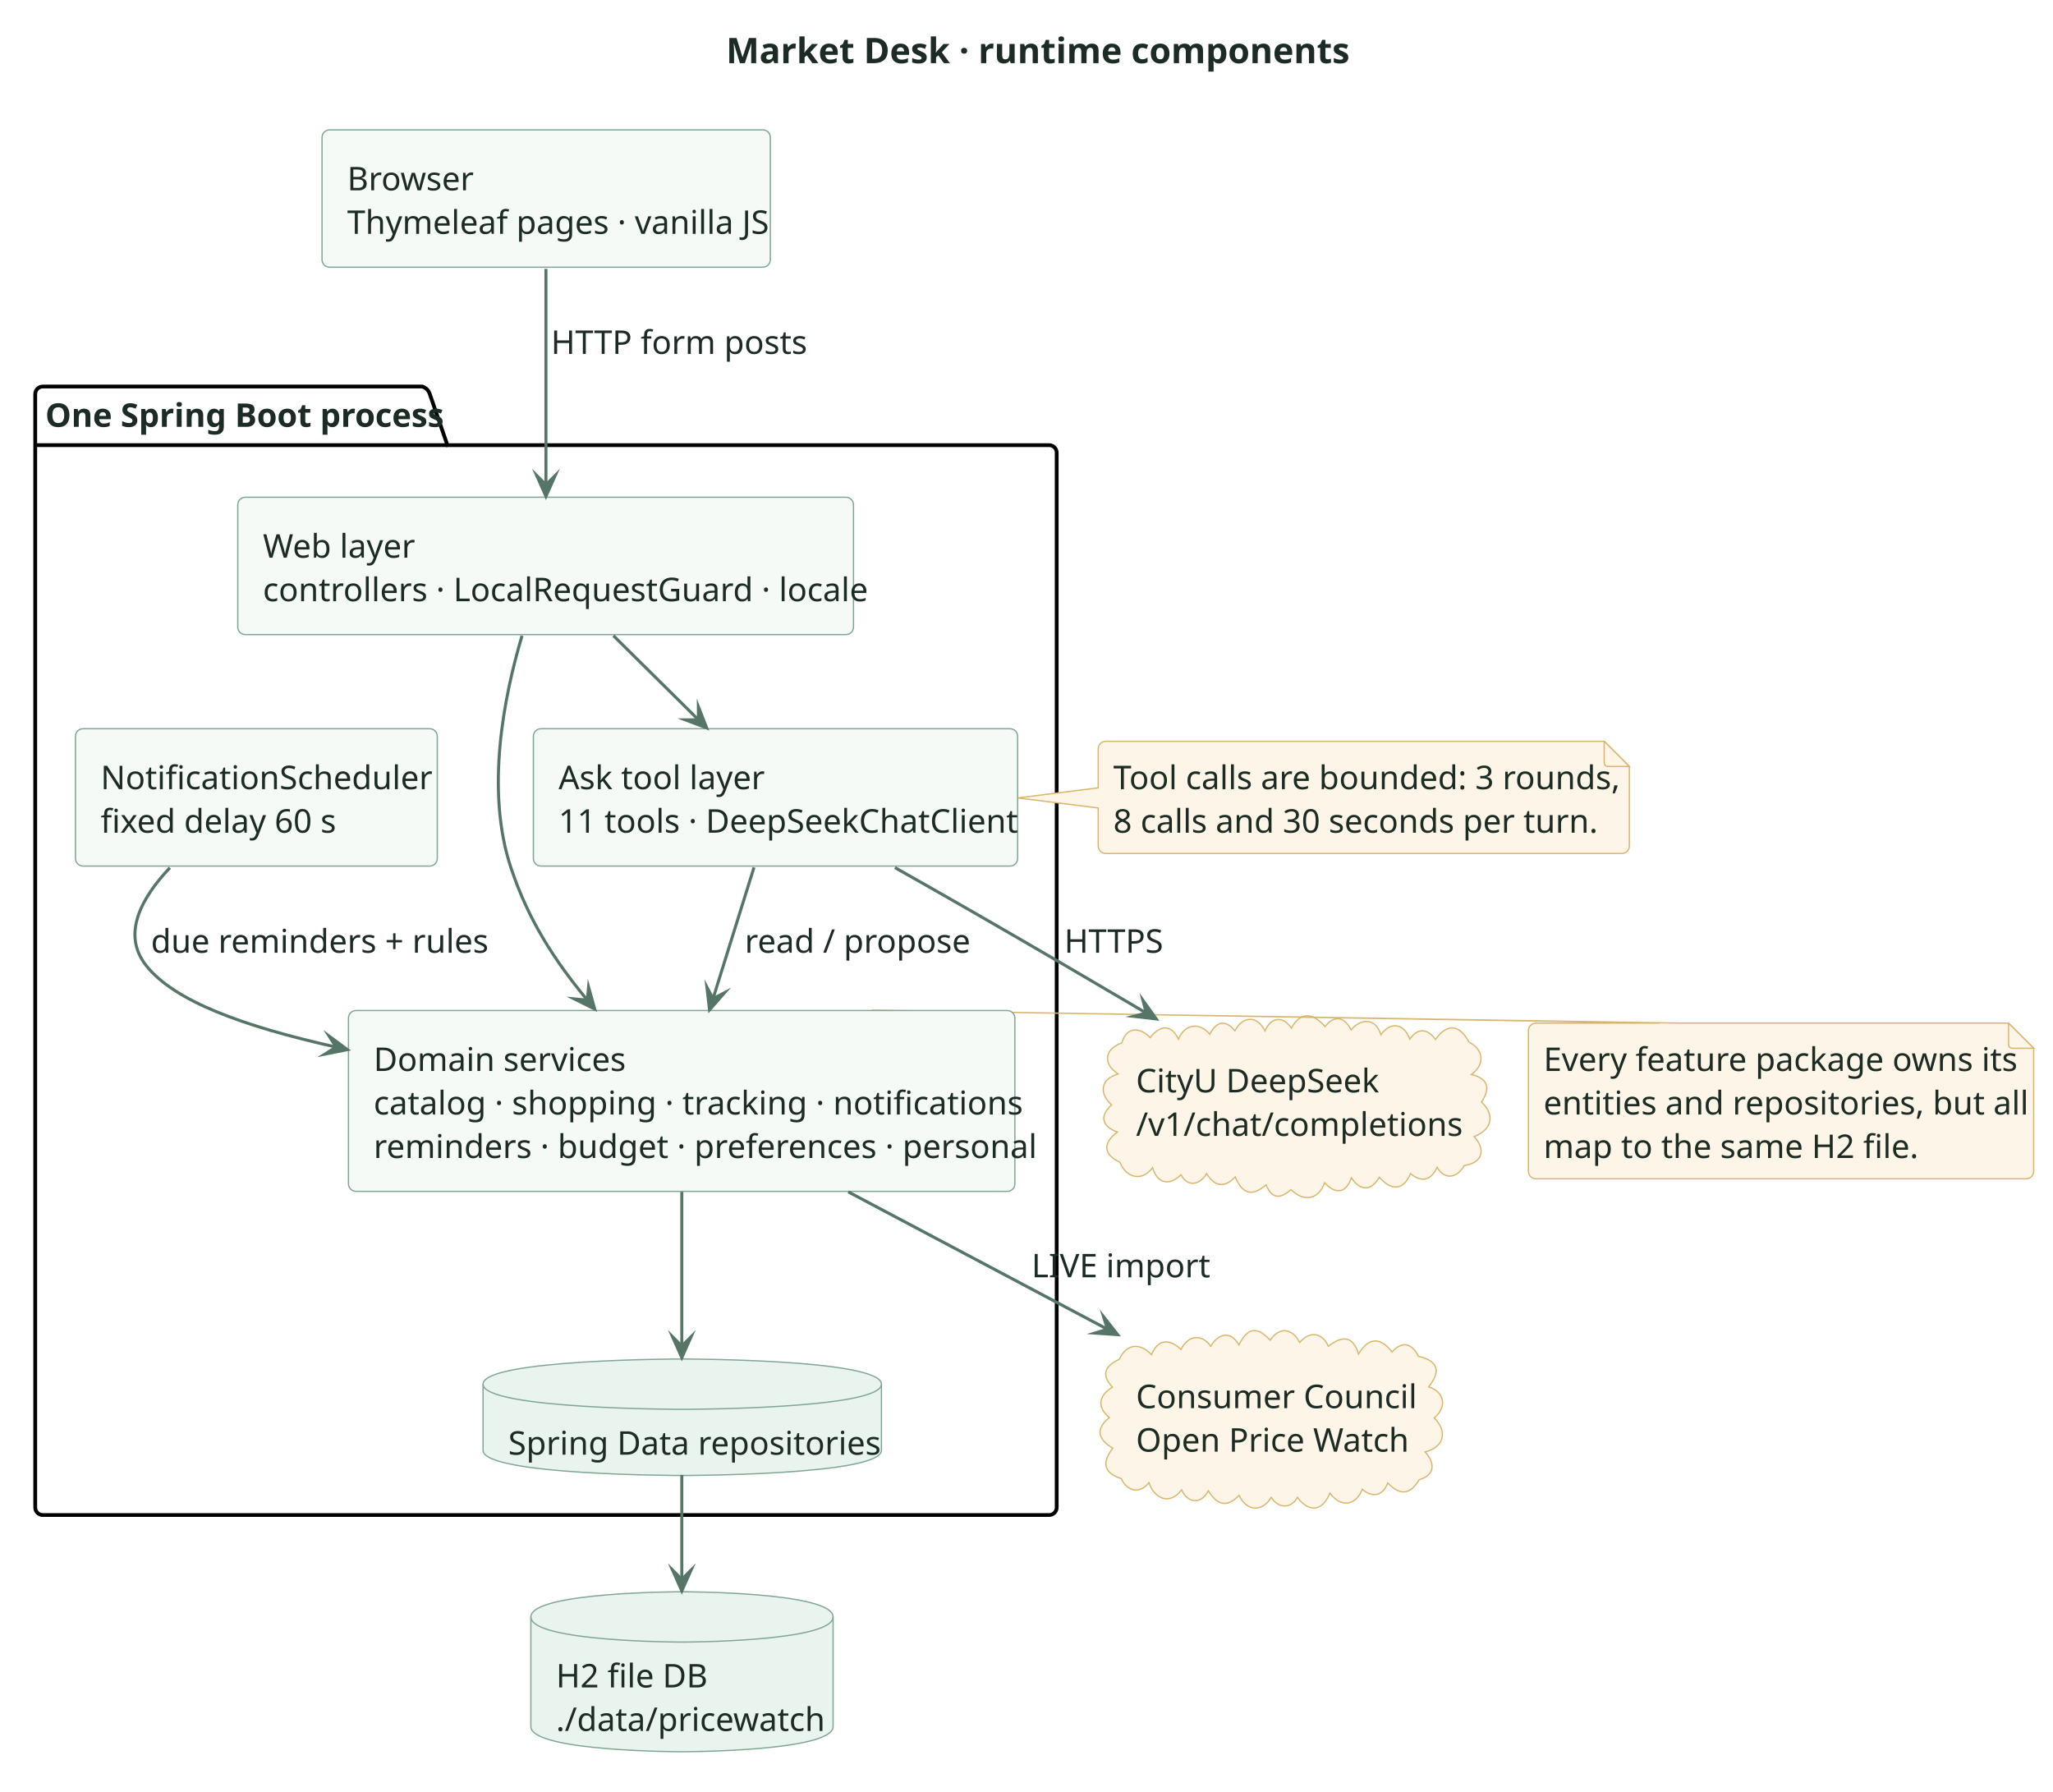
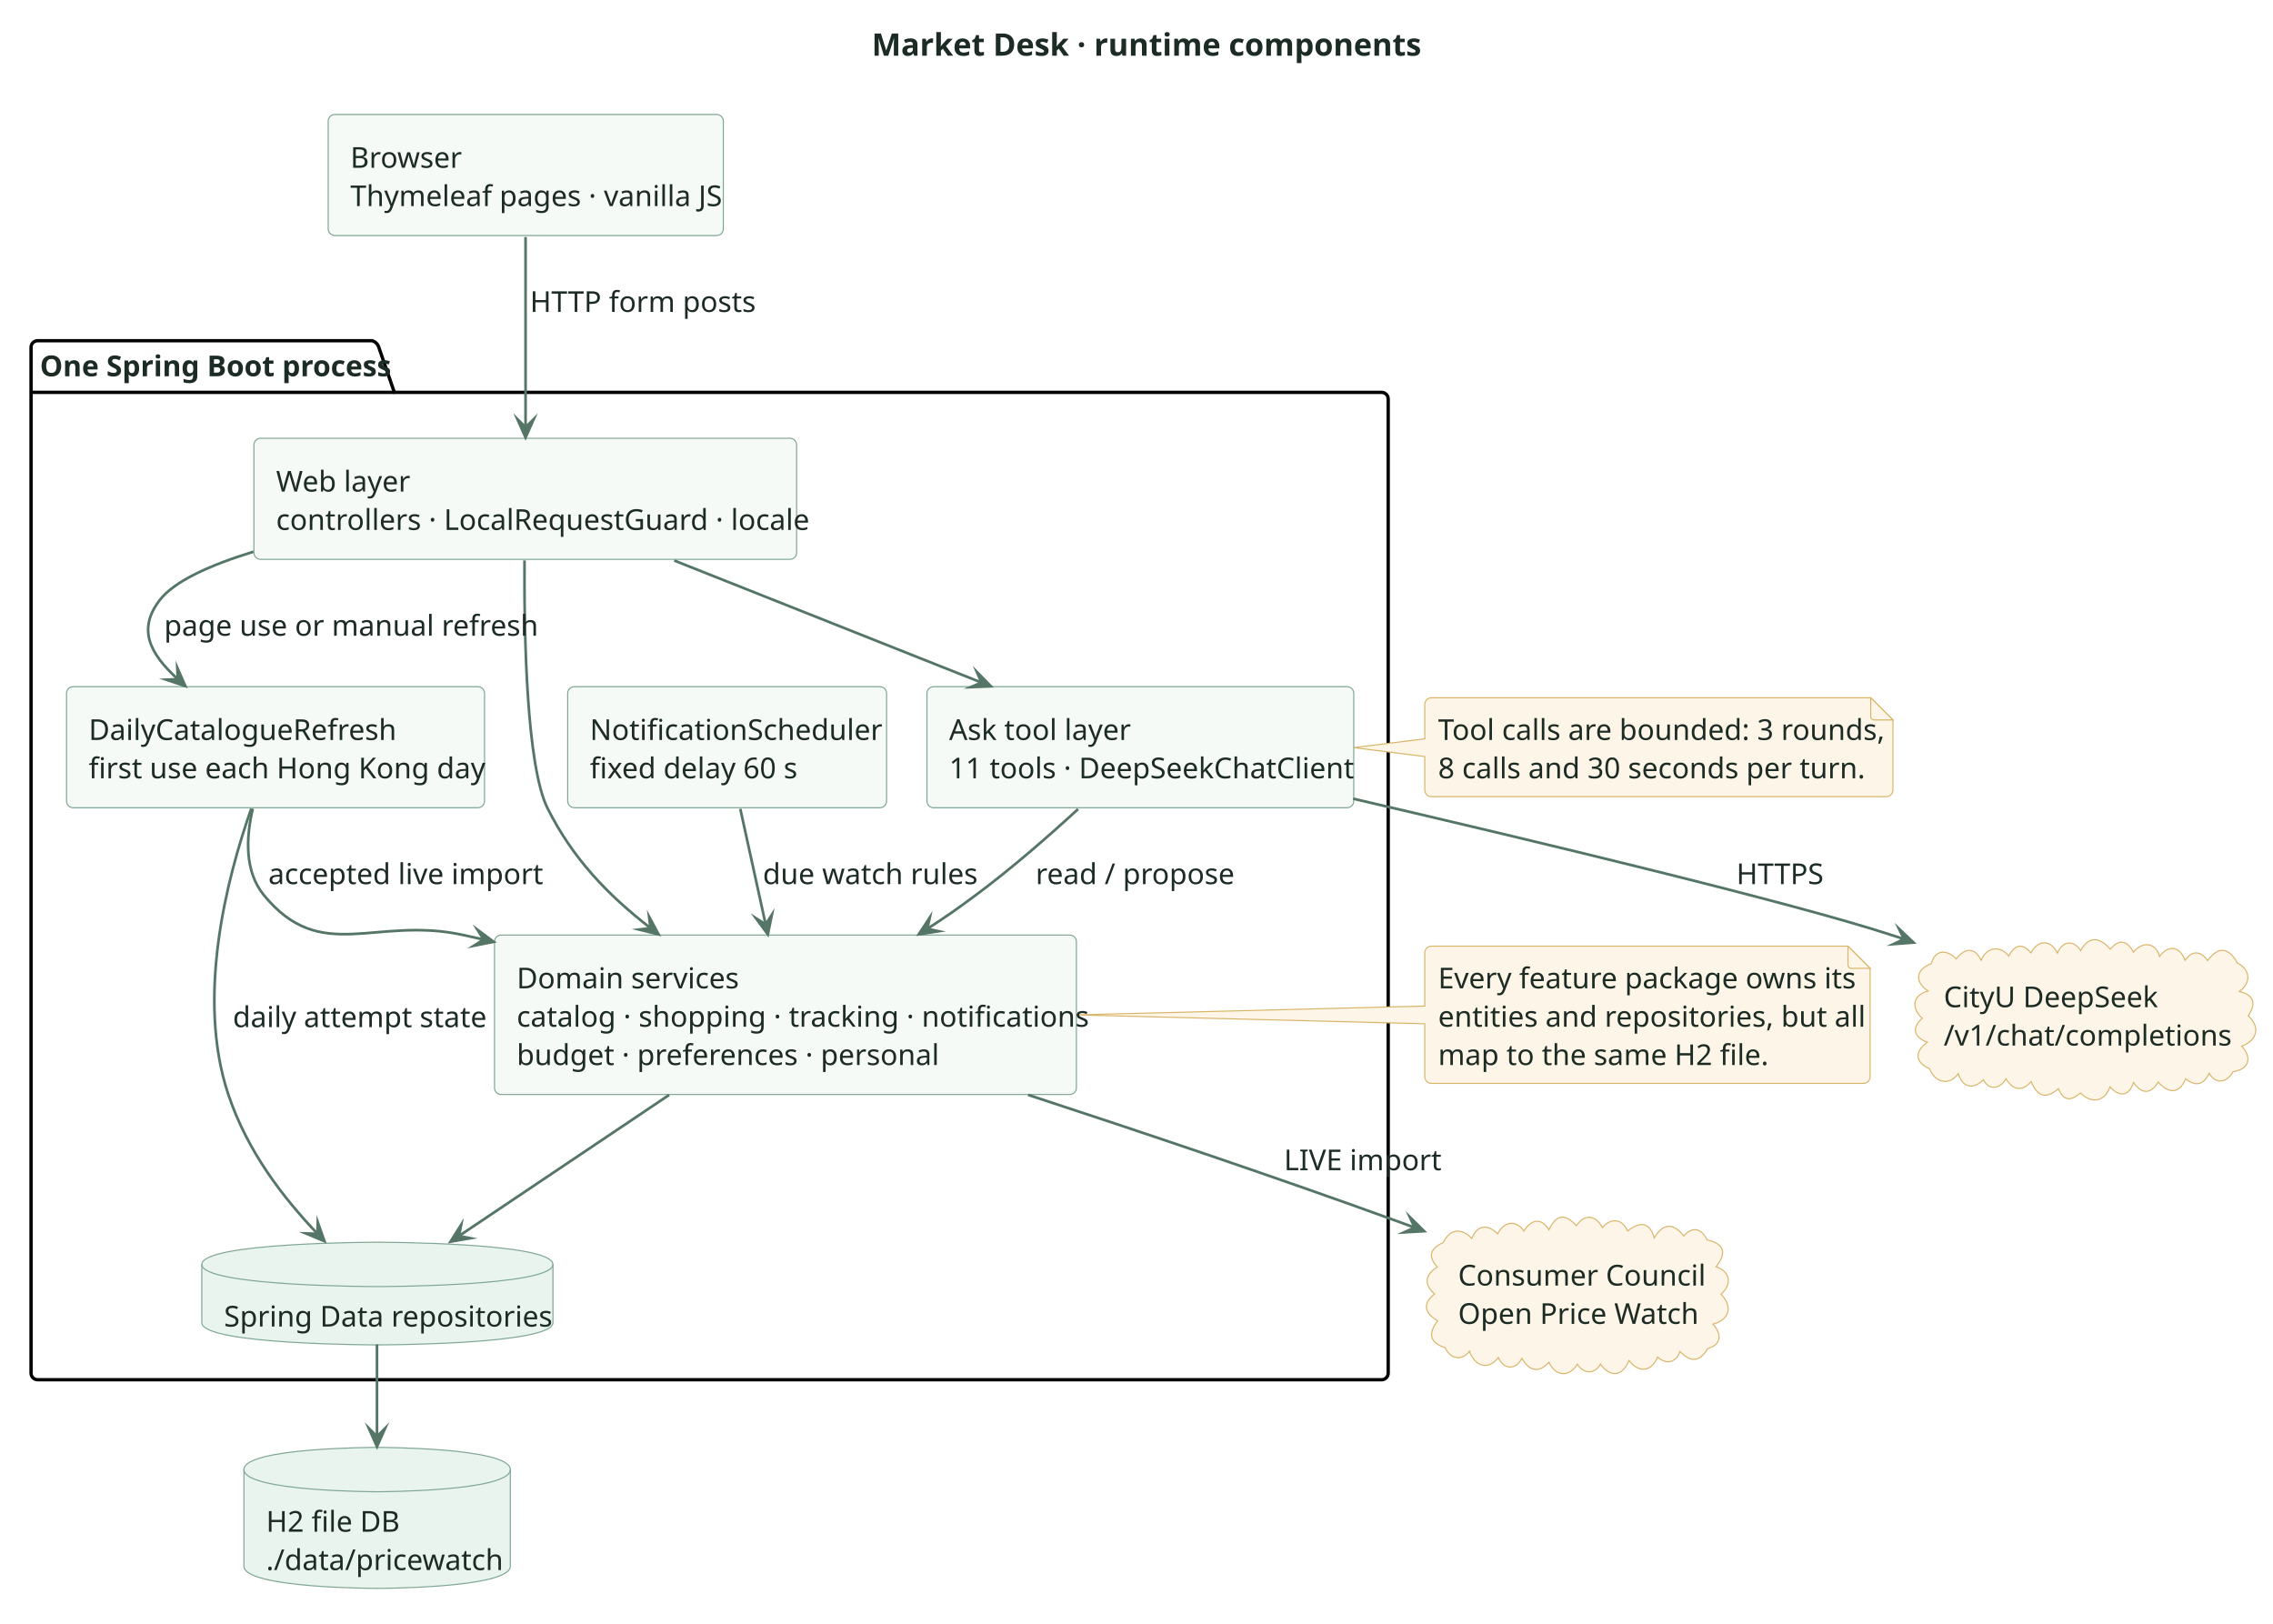
- <svg xmlns="http://www.w3.org/2000/svg" version="1.1" data-diagram-type="DESCRIPTION" style="width:816px;height:712px;" width="816px" height="712px" viewBox="0 0 816 712" zoomAndPan="magnify" preserveAspectRatio="none" contentStyleType="text/css">
+ <svg xmlns="http://www.w3.org/2000/svg" version="1.1" data-diagram-type="DESCRIPTION" style="width:1025px;height:732px;" width="1025px" height="732px" viewBox="0 0 1025 732" zoomAndPan="magnify" preserveAspectRatio="none" contentStyleType="text/css">
  <defs />
  <g font-family="sans-serif" lengthAdjust="spacing">
    <g class="title" data-source-line="22">
-       <text x="288.611" y="25.107" fill="#1C2B24" font-size="14" textLength="232.278" font-weight="700" font-family="'Segoe UI'">Market Desk · runtime components</text>
+       <text x="393.112" y="25.107" fill="#1C2B24" font-size="14" textLength="232.278" font-weight="700" font-family="'Segoe UI'">Market Desk · runtime components</text>
    </g>
    <g class="cluster" data-qualified-name="One Spring Boot process" id="ent0002" data-source-line="26">
-       <path d="M17,153.621 L167.827,153.621 A4.5,4.5 0 0 1 170.827,156.621 L177.827,176.912 L417,176.912 A3,3 0 0 1 420,179.912 L420,599.121 A3,3 0 0 1 417,602.121 L17,602.121 A3,3 0 0 1 14,599.121 L14,156.621 A3,3 0 0 1 17,153.621" style="stroke:#000;stroke-width:1.5;" fill="none" />
+       <path d="M17,153.621 L167.827,153.621 A4.5,4.5 0 0 1 170.827,156.621 L177.827,176.912 L623,176.912 A3,3 0 0 1 626,179.912 L626,619.121 A3,3 0 0 1 623,622.121 L17,622.121 A3,3 0 0 1 14,619.121 L14,156.621 A3,3 0 0 1 17,153.621" style="stroke:#000;stroke-width:1.5;" fill="none" />
      <line x1="14" y1="176.912" x2="177.827" y2="176.912" style="stroke:#000;stroke-width:1.5;" />
      <text x="18" y="169.649" fill="#1C2B24" font-size="13" textLength="150.827" font-weight="700" font-family="'Segoe UI'">One Spring Boot process</text>
    </g>
    <g class="entity" data-qualified-name="UI" id="ent0001" data-source-line="24">
-       <rect x="128" y="51.621" width="178.177" height="54.582" fill="#F5FAF7" style="stroke:#7FA694;stroke-width:0.5;" rx="3" ry="3" />
-       <text x="138" y="75.649" fill="#1C2B24" font-size="13" textLength="45.817" font-family="'Segoe UI'">Browser</text>
-       <text x="138" y="92.94" fill="#1C2B24" font-size="13" textLength="158.177" font-family="'Segoe UI'">Thymeleaf pages · vanilla JS</text>
+       <rect x="148" y="51.621" width="178.177" height="54.582" fill="#F5FAF7" style="stroke:#7FA694;stroke-width:0.5;" rx="3" ry="3" />
+       <text x="158" y="75.649" fill="#1C2B24" font-size="13" textLength="45.817" font-family="'Segoe UI'">Browser</text>
+       <text x="158" y="92.94" fill="#1C2B24" font-size="13" textLength="158.177" font-family="'Segoe UI'">Thymeleaf pages · vanilla JS</text>
    </g>
-     <g class="entity" data-qualified-name="DB" id="ent0008" data-source-line="34">
-       <path d="M211,642.621 C211,632.621 271.064,632.621 271.064,632.621 C271.064,632.621 331.128,632.621 331.128,642.621 L331.128,686.203 C331.128,696.203 271.064,696.203 271.064,696.203 C271.064,696.203 211,696.203 211,686.203 L211,642.621" style="stroke:#7FA694;stroke-width:0.5;" fill="#EAF4EE" />
-       <path d="M211,642.621 C211,652.621 271.064,652.621 271.064,652.621 C271.064,652.621 331.128,652.621 331.128,642.621" style="stroke:#7FA694;stroke-width:0.5;" fill="none" />
-       <text x="221" y="670.649" fill="#1C2B24" font-size="13" textLength="57.091" font-family="'Segoe UI'">H2 file DB</text>
-       <text x="221" y="687.94" fill="#1C2B24" font-size="13" textLength="100.128" font-family="'Segoe UI'">./data/pricewatch</text>
+     <g class="entity" data-qualified-name="DB" id="ent0009" data-source-line="35">
+       <path d="M110,662.621 C110,652.621 170.064,652.621 170.064,652.621 C170.064,652.621 230.128,652.621 230.128,662.621 L230.128,706.203 C230.128,716.203 170.064,716.203 170.064,716.203 C170.064,716.203 110,716.203 110,706.203 L110,662.621" style="stroke:#7FA694;stroke-width:0.5;" fill="#EAF4EE" />
+       <path d="M110,662.621 C110,672.621 170.064,672.621 170.064,672.621 C170.064,672.621 230.128,672.621 230.128,662.621" style="stroke:#7FA694;stroke-width:0.5;" fill="none" />
+       <text x="120" y="690.649" fill="#1C2B24" font-size="13" textLength="57.091" font-family="'Segoe UI'">H2 file DB</text>
+       <text x="120" y="707.94" fill="#1C2B24" font-size="13" textLength="100.128" font-family="'Segoe UI'">./data/pricewatch</text>
    </g>
-     <g class="entity" data-qualified-name="Feed" id="ent0009" data-source-line="35">
-       <path d="M444.859,540.268 C447.851,533.903 453.065,533.564 457.69,538.396 C460.294,532.038 464.902,531.975 469.401,536.323 C472.01,530.904 477.46,529.725 481.229,535.046 C484.22,530.066 488.949,528.577 492.465,534.507 C495.806,527.613 499.636,526.972 504.859,532.651 C508.651,527.067 513.639,527.929 516.6,533.523 C520.459,528.94 525.487,529.465 527.976,535.055 C533.185,530.916 537.771,530.557 539.961,538.141 C543.935,531.545 548.513,531.177 553.294,537.296 C557.444,532.682 561.273,533.96 563.792,539.059 C571.802,540.886 572.7,545.072 567.832,551.188 C574.458,553.297 575.054,559.339 570.059,563.543 C575.469,568.992 574.049,575.078 566.452,577.055 C570.189,581.161 570.754,586.172 564.098,588.055 C560.429,594.219 556.46,594.433 551.59,589.394 C549.747,594.465 545.463,595.47 541.482,591.893 C538.716,598.73 532.856,599.1 528.582,593.452 C525.677,600.639 520.33,601.367 515.708,595.096 C513.057,599.891 507.937,599.47 505.283,595.099 C501.62,601.297 495.354,600.537 492.48,594.289 C487.494,599.483 483.697,598.051 480.291,592.497 C477.398,597.928 472.166,597.619 469.654,592.126 C464.821,598.504 458.698,595.516 456.676,589.242 C453.114,593.992 447.848,592.646 445.686,587.662 C438.402,585.301 438.043,581.128 442.307,575.546 C436.63,572.235 435.105,568.062 440.912,563.429 C435.811,559.084 436.781,554.601 442.141,551.318 C437.563,546.275 439.209,542.795 444.859,540.268" style="stroke:#D9B56A;stroke-width:0.5;" fill="#FDF6E8" />
-       <text x="451.5" y="559.649" fill="#1C2B24" font-size="13" textLength="104.654" font-family="'Segoe UI'">Consumer Council</text>
-       <text x="451.5" y="576.94" fill="#1C2B24" font-size="13" textLength="102.997" font-family="'Segoe UI'">Open Price Watch</text>
+     <g class="entity" data-qualified-name="Feed" id="ent0010" data-source-line="36">
+       <path d="M650.859,560.268 C653.851,553.903 659.065,553.564 663.69,558.396 C666.294,552.038 670.902,551.975 675.401,556.323 C678.01,550.904 683.46,549.725 687.229,555.046 C690.22,550.066 694.949,548.577 698.465,554.507 C701.806,547.613 705.636,546.972 710.859,552.651 C714.651,547.067 719.639,547.929 722.6,553.523 C726.459,548.94 731.487,549.465 733.976,555.055 C739.185,550.916 743.771,550.557 745.961,558.141 C749.935,551.545 754.513,551.177 759.294,557.296 C763.444,552.682 767.273,553.96 769.792,559.059 C777.802,560.886 778.7,565.072 773.832,571.188 C780.458,573.297 781.054,579.339 776.059,583.543 C781.469,588.992 780.049,595.078 772.452,597.055 C776.189,601.161 776.754,606.172 770.098,608.055 C766.429,614.219 762.46,614.433 757.59,609.394 C755.747,614.465 751.463,615.47 747.482,611.893 C744.716,618.73 738.856,619.1 734.582,613.452 C731.677,620.639 726.33,621.367 721.708,615.096 C719.057,619.891 713.937,619.47 711.283,615.099 C707.62,621.297 701.354,620.537 698.48,614.289 C693.494,619.483 689.697,618.051 686.291,612.497 C683.398,617.928 678.166,617.619 675.654,612.126 C670.821,618.504 664.698,615.516 662.676,609.242 C659.114,613.992 653.848,612.646 651.686,607.662 C644.402,605.301 644.043,601.128 648.307,595.546 C642.63,592.235 641.105,588.062 646.912,583.429 C641.811,579.084 642.781,574.601 648.141,571.318 C643.563,566.275 645.209,562.795 650.859,560.268" style="stroke:#D9B56A;stroke-width:0.5;" fill="#FDF6E8" />
+       <text x="657.5" y="579.649" fill="#1C2B24" font-size="13" textLength="104.654" font-family="'Segoe UI'">Consumer Council</text>
+       <text x="657.5" y="596.94" fill="#1C2B24" font-size="13" textLength="102.997" font-family="'Segoe UI'">Open Price Watch</text>
    </g>
-     <g class="entity" data-qualified-name="LLM" id="ent0010" data-source-line="36">
-       <path d="M445.902,414.476 C447.757,407.738 453.312,408.293 457.174,412.387 C460.858,407.567 465.358,406.706 468.424,413.01 C470.748,407.062 476.79,406.008 480.84,411.063 C483.46,406.094 486.861,404.873 490.841,409.67 C493.937,403.657 499.768,403.521 502.797,409.736 C505.037,404.3 509.903,403.523 513.272,408.612 C517.094,401.523 522.244,402.834 526.63,407.997 C530.52,403.172 534.387,404.153 537.022,409.305 C540.907,404.64 546.855,404.459 548.858,411.25 C552.872,405.685 558.142,406.829 560.356,413.012 C563.443,408.373 567.522,408.73 570.523,413.11 C575.41,406.453 580.101,407.21 583.902,414.176 C589.888,417.232 590.25,423.2 584.798,427.051 C591.579,428.586 592.465,432.624 588.843,438.002 C594.502,443.223 592.767,449.175 585.901,451.706 C590.628,456.808 589.334,462.185 582.013,463.218 C579.375,467.938 574.53,469.364 571.19,463.97 C568.733,469.148 565.133,470.136 560.61,466.431 C557.656,473.648 552.63,472.933 548.23,467.891 C544.922,473.573 540.617,473.344 537.114,468.089 C535.042,474.43 530.643,474.717 526.513,470.078 C523.997,476.968 518.071,477.72 513.144,472.81 C508.899,476.474 505.623,476.681 503.223,470.878 C497.505,475.904 493.712,474.321 490.962,467.742 C486.656,472.346 482.774,471.592 479.581,466.442 C477.2,470.68 472.177,472.188 469.391,466.873 C464.834,471.437 460,470.485 458.117,464.116 C453.759,469.919 447.48,467.982 445.14,461.912 C438.271,458.8 438.42,454.102 444.121,449.922 C438.137,447.737 436.83,443.649 441.819,439.124 C436.77,434.564 437.357,428.848 444.405,426.835 C438.165,422.672 438.987,417.045 445.902,414.476" style="stroke:#D9B56A;stroke-width:0.5;" fill="#FDF6E8" />
-       <text x="451.5" y="434.149" fill="#1C2B24" font-size="13" textLength="91.705" font-family="'Segoe UI'">CityU DeepSeek</text>
-       <text x="451.5" y="451.44" fill="#1C2B24" font-size="13" textLength="123.265" font-family="'Segoe UI'">/v1/chat/completions</text>
+     <g class="entity" data-qualified-name="LLM" id="ent0011" data-source-line="37">
+       <path d="M870.902,434.476 C872.757,427.738 878.312,428.293 882.174,432.387 C885.858,427.567 890.358,426.706 893.424,433.01 C895.748,427.062 901.79,426.008 905.84,431.063 C908.46,426.094 911.861,424.873 915.841,429.67 C918.937,423.657 924.768,423.521 927.797,429.736 C930.037,424.3 934.903,423.523 938.272,428.612 C942.094,421.523 947.244,422.834 951.63,427.997 C955.52,423.172 959.387,424.153 962.022,429.305 C965.907,424.64 971.855,424.459 973.858,431.25 C977.872,425.685 983.142,426.829 985.356,433.012 C988.443,428.373 992.522,428.73 995.523,433.11 C1000.41,426.453 1005.101,427.21 1008.902,434.176 C1014.888,437.232 1015.25,443.2 1009.798,447.051 C1016.579,448.586 1017.465,452.624 1013.843,458.002 C1019.502,463.223 1017.767,469.175 1010.901,471.706 C1015.628,476.808 1014.334,482.185 1007.013,483.218 C1004.375,487.938 999.53,489.364 996.19,483.97 C993.733,489.148 990.133,490.136 985.61,486.431 C982.656,493.648 977.63,492.933 973.23,487.891 C969.922,493.573 965.617,493.344 962.114,488.089 C960.042,494.43 955.643,494.717 951.513,490.078 C948.997,496.968 943.071,497.72 938.144,492.81 C933.899,496.474 930.623,496.681 928.223,490.878 C922.505,495.904 918.712,494.321 915.962,487.742 C911.656,492.346 907.774,491.592 904.581,486.442 C902.2,490.68 897.177,492.188 894.391,486.873 C889.834,491.437 885,490.485 883.117,484.116 C878.759,489.919 872.48,487.982 870.14,481.912 C863.271,478.8 863.42,474.102 869.121,469.922 C863.137,467.737 861.83,463.649 866.819,459.124 C861.77,454.564 862.357,448.848 869.405,446.835 C863.165,442.672 863.987,437.045 870.902,434.476" style="stroke:#D9B56A;stroke-width:0.5;" fill="#FDF6E8" />
+       <text x="876.5" y="454.149" fill="#1C2B24" font-size="13" textLength="91.705" font-family="'Segoe UI'">CityU DeepSeek</text>
+       <text x="876.5" y="471.44" fill="#1C2B24" font-size="13" textLength="123.265" font-family="'Segoe UI'">/v1/chat/completions</text>
    </g>
-     <g class="entity" data-qualified-name="GMN20" id="ent0021" data-source-line="49">
-       <path d="M607.5,409.621 L607.5,465.494 A3,3 0 0 0 610.5,468.494 L805.329,468.494 A3,3 0 0 0 808.329,465.494 L808.329,416.621 L798.329,406.621 L667.717,406.621 L346.531,401.475 L659.717,406.621 L610.5,406.621 A3,3 0 0 0 607.5,409.621" style="stroke:#D9B56A;stroke-width:0.5;" fill="#FDF6E8" />
-       <path d="M798.329,406.621 L798.329,415.121 A1.5,1.5 0 0 0 799.829,416.621 L808.329,416.621 L798.329,406.621" style="stroke:#D9B56A;stroke-width:0.5;" fill="#FDF6E8" />
-       <text x="613.5" y="425.649" fill="#1C2B24" font-size="13" textLength="175.963" font-family="'Segoe UI'">Every feature package owns its</text>
-       <text x="613.5" y="442.94" fill="#1C2B24" font-size="13" textLength="179.829" font-family="'Segoe UI'">entities and repositories, but all</text>
-       <text x="613.5" y="460.231" fill="#1C2B24" font-size="13" textLength="140.188" font-family="'Segoe UI'">map to the same H2 file.</text>
+     <g class="entity" data-qualified-name="GMN24" id="ent0025" data-source-line="53">
+       <path d="M642.5,429.621 L642.5,453.621 L485.06,457.621 L642.5,461.621 L642.5,485.494 A3,3 0 0 0 645.5,488.494 L840.329,488.494 A3,3 0 0 0 843.329,485.494 L843.329,436.621 L833.329,426.621 L645.5,426.621 A3,3 0 0 0 642.5,429.621" style="stroke:#D9B56A;stroke-width:0.5;" fill="#FDF6E8" />
+       <path d="M833.329,426.621 L833.329,435.121 A1.5,1.5 0 0 0 834.829,436.621 L843.329,436.621 L833.329,426.621" style="stroke:#D9B56A;stroke-width:0.5;" fill="#FDF6E8" />
+       <text x="648.5" y="445.649" fill="#1C2B24" font-size="13" textLength="175.963" font-family="'Segoe UI'">Every feature package owns its</text>
+       <text x="648.5" y="462.94" fill="#1C2B24" font-size="13" textLength="179.829" font-family="'Segoe UI'">entities and repositories, but all</text>
+       <text x="648.5" y="480.231" fill="#1C2B24" font-size="13" textLength="140.188" font-family="'Segoe UI'">map to the same H2 file.</text>
    </g>
-     <g class="entity" data-qualified-name="GMN23" id="ent0024" data-source-line="55">
-       <path d="M436.5,297.621 L436.5,313.121 L404.434,317.121 L436.5,321.121 L436.5,336.203 A3,3 0 0 0 439.5,339.203 L644.612,339.203 A3,3 0 0 0 647.612,336.203 L647.612,304.621 L637.612,294.621 L439.5,294.621 A3,3 0 0 0 436.5,297.621" style="stroke:#D9B56A;stroke-width:0.5;" fill="#FDF6E8" />
-       <path d="M637.612,294.621 L637.612,303.121 A1.5,1.5 0 0 0 639.112,304.621 L647.612,304.621 L637.612,294.621" style="stroke:#D9B56A;stroke-width:0.5;" fill="#FDF6E8" />
-       <text x="442.5" y="313.649" fill="#1C2B24" font-size="13" textLength="190.112" font-family="'Segoe UI'">Tool calls are bounded: 3 rounds,</text>
-       <text x="442.5" y="330.94" fill="#1C2B24" font-size="13" textLength="180.331" font-family="'Segoe UI'">8 calls and 30 seconds per turn.</text>
+     <g class="entity" data-qualified-name="GMN27" id="ent0028" data-source-line="59">
+       <path d="M642.5,317.621 L642.5,333.121 L610.434,337.121 L642.5,341.121 L642.5,356.203 A3,3 0 0 0 645.5,359.203 L850.612,359.203 A3,3 0 0 0 853.612,356.203 L853.612,324.621 L843.612,314.621 L645.5,314.621 A3,3 0 0 0 642.5,317.621" style="stroke:#D9B56A;stroke-width:0.5;" fill="#FDF6E8" />
+       <path d="M843.612,314.621 L843.612,323.121 A1.5,1.5 0 0 0 845.112,324.621 L853.612,324.621 L843.612,314.621" style="stroke:#D9B56A;stroke-width:0.5;" fill="#FDF6E8" />
+       <text x="648.5" y="333.649" fill="#1C2B24" font-size="13" textLength="190.112" font-family="'Segoe UI'">Tool calls are bounded: 3 rounds,</text>
+       <text x="648.5" y="350.94" fill="#1C2B24" font-size="13" textLength="180.331" font-family="'Segoe UI'">8 calls and 30 seconds per turn.</text>
    </g>
    <g class="entity" data-qualified-name="One Spring Boot process.Web" id="ent0003" data-source-line="27">
-       <rect x="94.5" y="197.621" width="244.739" height="54.582" fill="#F5FAF7" style="stroke:#7FA694;stroke-width:0.5;" rx="3" ry="3" />
-       <text x="104.5" y="221.649" fill="#1C2B24" font-size="13" textLength="57.516" font-family="'Segoe UI'">Web layer</text>
-       <text x="104.5" y="238.94" fill="#1C2B24" font-size="13" textLength="224.739" font-family="'Segoe UI'">controllers · LocalRequestGuard · locale</text>
+       <rect x="114.5" y="197.621" width="244.739" height="54.582" fill="#F5FAF7" style="stroke:#7FA694;stroke-width:0.5;" rx="3" ry="3" />
+       <text x="124.5" y="221.649" fill="#1C2B24" font-size="13" textLength="57.516" font-family="'Segoe UI'">Web layer</text>
+       <text x="124.5" y="238.94" fill="#1C2B24" font-size="13" textLength="224.739" font-family="'Segoe UI'">controllers · LocalRequestGuard · locale</text>
    </g>
    <g class="entity" data-qualified-name="One Spring Boot process.Services" id="ent0004" data-source-line="28">
-       <rect x="138.5" y="401.621" width="264.88" height="71.873" fill="#F5FAF7" style="stroke:#7FA694;stroke-width:0.5;" rx="3" ry="3" />
-       <text x="148.5" y="425.649" fill="#1C2B24" font-size="13" textLength="93.139" font-family="'Segoe UI'">Domain services</text>
-       <text x="148.5" y="442.94" fill="#1C2B24" font-size="13" textLength="242.392" font-family="'Segoe UI'">catalog · shopping · tracking · notifications</text>
-       <text x="148.5" y="460.231" fill="#1C2B24" font-size="13" textLength="244.88" font-family="'Segoe UI'">reminders · budget · preferences · personal</text>
+       <rect x="223" y="421.621" width="262.392" height="71.873" fill="#F5FAF7" style="stroke:#7FA694;stroke-width:0.5;" rx="3" ry="3" />
+       <text x="233" y="445.649" fill="#1C2B24" font-size="13" textLength="93.139" font-family="'Segoe UI'">Domain services</text>
+       <text x="233" y="462.94" fill="#1C2B24" font-size="13" textLength="242.392" font-family="'Segoe UI'">catalog · shopping · tracking · notifications</text>
+       <text x="233" y="480.231" fill="#1C2B24" font-size="13" textLength="177.43" font-family="'Segoe UI'">budget · preferences · personal</text>
    </g>
-     <g class="entity" data-qualified-name="One Spring Boot process.Ask" id="ent0005" data-source-line="29">
-       <rect x="212" y="289.621" width="192.472" height="54.582" fill="#F5FAF7" style="stroke:#7FA694;stroke-width:0.5;" rx="3" ry="3" />
-       <text x="222" y="313.649" fill="#1C2B24" font-size="13" textLength="77.645" font-family="'Segoe UI'">Ask tool layer</text>
-       <text x="222" y="330.94" fill="#1C2B24" font-size="13" textLength="172.472" font-family="'Segoe UI'">11 tools · DeepSeekChatClient</text>
+     <g class="entity" data-qualified-name="One Spring Boot process.Refresh" id="ent0005" data-source-line="29">
+       <rect x="30" y="309.621" width="188.499" height="54.582" fill="#F5FAF7" style="stroke:#7FA694;stroke-width:0.5;" rx="3" ry="3" />
+       <text x="40" y="333.649" fill="#1C2B24" font-size="13" textLength="129.41" font-family="'Segoe UI'">DailyCatalogueRefresh</text>
+       <text x="40" y="350.94" fill="#1C2B24" font-size="13" textLength="168.499" font-family="'Segoe UI'">first use each Hong Kong day</text>
    </g>
-     <g class="entity" data-qualified-name="One Spring Boot process.Scheduler" id="ent0006" data-source-line="30">
-       <rect x="30" y="289.621" width="143.805" height="54.582" fill="#F5FAF7" style="stroke:#7FA694;stroke-width:0.5;" rx="3" ry="3" />
-       <text x="40" y="313.649" fill="#1C2B24" font-size="13" textLength="123.805" font-family="'Segoe UI'">NotificationScheduler</text>
-       <text x="40" y="330.94" fill="#1C2B24" font-size="13" textLength="88.359" font-family="'Segoe UI'">fixed delay 60 s</text>
+     <g class="entity" data-qualified-name="One Spring Boot process.Ask" id="ent0006" data-source-line="30">
+       <rect x="418" y="309.621" width="192.472" height="54.582" fill="#F5FAF7" style="stroke:#7FA694;stroke-width:0.5;" rx="3" ry="3" />
+       <text x="428" y="333.649" fill="#1C2B24" font-size="13" textLength="77.645" font-family="'Segoe UI'">Ask tool layer</text>
+       <text x="428" y="350.94" fill="#1C2B24" font-size="13" textLength="172.472" font-family="'Segoe UI'">11 tools · DeepSeekChatClient</text>
    </g>
-     <g class="entity" data-qualified-name="One Spring Boot process.Repos" id="ent0007" data-source-line="31">
-       <path d="M192,550.121 C192,540.121 271.174,540.121 271.174,540.121 C271.174,540.121 350.347,540.121 350.347,550.121 L350.347,576.412 C350.347,586.412 271.174,586.412 271.174,586.412 C271.174,586.412 192,586.412 192,576.412 L192,550.121" style="stroke:#7FA694;stroke-width:0.5;" fill="#EAF4EE" />
-       <path d="M192,550.121 C192,560.121 271.174,560.121 271.174,560.121 C271.174,560.121 350.347,560.121 350.347,550.121" style="stroke:#7FA694;stroke-width:0.5;" fill="none" />
-       <text x="202" y="578.149" fill="#1C2B24" font-size="13" textLength="138.347" font-family="'Segoe UI'">Spring Data repositories</text>
+     <g class="entity" data-qualified-name="One Spring Boot process.Scheduler" id="ent0007" data-source-line="31">
+       <rect x="256" y="309.621" width="143.805" height="54.582" fill="#F5FAF7" style="stroke:#7FA694;stroke-width:0.5;" rx="3" ry="3" />
+       <text x="266" y="333.649" fill="#1C2B24" font-size="13" textLength="123.805" font-family="'Segoe UI'">NotificationScheduler</text>
+       <text x="266" y="350.94" fill="#1C2B24" font-size="13" textLength="88.359" font-family="'Segoe UI'">fixed delay 60 s</text>
    </g>
-     <g class="link" data-entity-1="ent0001" data-entity-2="ent0003" id="lnk11" data-link-type="dependency">
-       <polygon points="217,197.517,221,188.517,217,192.517,213,188.517,217,197.517" fill="#557567" style="stroke:#557567;stroke-width:1;stroke-linejoin:miter;stroke-miterlimit:10;" />
-       <path d="M217,106.869 C217,132.734 217,166.7 217,192.517" style="stroke:#557567;stroke-width:1.2;" fill="none" />
-       <text x="219" y="140.649" fill="#1C2B24" font-size="13" textLength="95.354" font-family="'Segoe UI'">HTTP form posts</text>
+     <g class="entity" data-qualified-name="One Spring Boot process.Repos" id="ent0008" data-source-line="32">
+       <path d="M91,570.121 C91,560.121 170.174,560.121 170.174,560.121 C170.174,560.121 249.347,560.121 249.347,570.121 L249.347,596.412 C249.347,606.412 170.174,606.412 170.174,606.412 C170.174,606.412 91,606.412 91,596.412 L91,570.121" style="stroke:#7FA694;stroke-width:0.5;" fill="#EAF4EE" />
+       <path d="M91,570.121 C91,580.121 170.174,580.121 170.174,580.121 C170.174,580.121 249.347,580.121 249.347,570.121" style="stroke:#7FA694;stroke-width:0.5;" fill="none" />
+       <text x="101" y="598.149" fill="#1C2B24" font-size="13" textLength="138.347" font-family="'Segoe UI'">Spring Data repositories</text>
    </g>
-     <g class="link" data-entity-1="ent0003" data-entity-2="ent0004" id="lnk12" data-link-type="dependency">
-       <polygon points="236.546,401.23,233.893,391.745,233.36,397.377,227.728,396.843,236.546,401.23" fill="#557567" style="stroke:#557567;stroke-width:1;stroke-linejoin:miter;stroke-miterlimit:10;" />
-       <path d="M207.49,252.661 C200.204,277.116 192.953,314.124 203,344.621 C209.836,365.372 220.166,381.423 233.36,397.377" style="stroke:#557567;stroke-width:1.2;" fill="none" />
+     <g class="link" data-entity-1="ent0001" data-entity-2="ent0003" id="lnk12" data-link-type="dependency">
+       <polygon points="237,197.517,241,188.517,237,192.517,233,188.517,237,197.517" fill="#557567" style="stroke:#557567;stroke-width:1;stroke-linejoin:miter;stroke-miterlimit:10;" />
+       <path d="M237,106.869 C237,132.734 237,166.7 237,192.517" style="stroke:#557567;stroke-width:1.2;" fill="none" />
+       <text x="239" y="140.649" fill="#1C2B24" font-size="13" textLength="95.354" font-family="'Segoe UI'">HTTP form posts</text>
    </g>
-     <g class="link" data-entity-1="ent0003" data-entity-2="ent0005" id="lnk13" data-link-type="dependency">
-       <polygon points="281.066,289.483,277.48,280.311,277.511,285.967,271.855,285.999,281.066,289.483" fill="#557567" style="stroke:#557567;stroke-width:1;stroke-linejoin:miter;stroke-miterlimit:10;" />
-       <path d="M243.811,252.637 C255.555,264.252 265.754,274.339 277.511,285.967" style="stroke:#557567;stroke-width:1.2;" fill="none" />
+     <g class="link" data-entity-1="ent0003" data-entity-2="ent0004" id="lnk13" data-link-type="dependency">
+       <polygon points="297.184,421.468,292.536,412.785,293.237,418.399,287.624,419.1,297.184,421.468" fill="#557567" style="stroke:#557567;stroke-width:1;stroke-linejoin:miter;stroke-miterlimit:10;" />
+       <path d="M236.525,252.692 C236.312,287.315 237.461,345.672 247,364.621 C258.346,387.16 273.937,403.386 293.237,418.399" style="stroke:#557567;stroke-width:1.2;" fill="none" />
    </g>
-     <g class="link" data-entity-1="ent0005" data-entity-2="ent0004" id="lnk14" data-link-type="dependency">
-       <polygon points="281.944,401.569,288.445,394.171,283.435,396.797,280.809,391.786,281.944,401.569" fill="#557567" style="stroke:#557567;stroke-width:1;stroke-linejoin:miter;stroke-miterlimit:10;" />
-       <path d="M299.696,344.715 C294.455,361.501 289.116,378.601 283.435,396.797" style="stroke:#557567;stroke-width:1.2;" fill="none" />
-       <text x="296" y="378.649" fill="#1C2B24" font-size="13" textLength="85.128" font-family="'Segoe UI'">read / propose</text>
+     <g class="link" data-entity-1="ent0003" data-entity-2="ent0006" id="lnk14" data-link-type="dependency">
+       <polygon points="447.084,309.548,440.196,302.509,442.437,307.703,437.243,309.944,447.084,309.548" fill="#557567" style="stroke:#557567;stroke-width:1;stroke-linejoin:miter;stroke-miterlimit:10;" />
+       <path d="M304.054,252.749 C347.445,269.98 399.073,290.482 442.437,307.703" style="stroke:#557567;stroke-width:1.2;" fill="none" />
    </g>
-     <g class="link" data-entity-1="ent0005" data-entity-2="ent0010" id="lnk15" data-link-type="dependency">
-       <polygon points="459.785,405.082,454.063,397.066,455.478,402.543,450.001,403.958,459.785,405.082" fill="#557567" style="stroke:#557567;stroke-width:1;stroke-linejoin:miter;stroke-miterlimit:10;" />
-       <path d="M355.703,344.809 C366.042,350.644 376.903,356.813 387,362.621 C410.969,376.409 433.062,389.332 455.478,402.543" style="stroke:#557567;stroke-width:1.2;" fill="none" />
-       <text x="423" y="378.649" fill="#1C2B24" font-size="13" textLength="37.039" font-family="'Segoe UI'">HTTPS</text>
+     <g class="link" data-entity-1="ent0006" data-entity-2="ent0004" id="lnk15" data-link-type="dependency">
+       <polygon points="414.098,421.429,423.829,419.912,418.299,418.718,419.492,413.189,414.098,421.429" fill="#557567" style="stroke:#557567;stroke-width:1;stroke-linejoin:miter;stroke-miterlimit:10;" />
+       <path d="M486.152,364.822 C472.674,377.2 455.982,391.761 440,403.621 C431.831,409.683 427.151,413.008 418.299,418.718" style="stroke:#557567;stroke-width:1.2;" fill="none" />
+       <text x="467" y="398.649" fill="#1C2B24" font-size="13" textLength="85.128" font-family="'Segoe UI'">read / propose</text>
    </g>
-     <g class="link" data-entity-1="ent0006" data-entity-2="ent0004" id="lnk16" data-link-type="dependency">
-       <polygon points="138.31,417.215,130.405,411.34,133.431,416.119,128.652,419.145,138.31,417.215" fill="#557567" style="stroke:#557567;stroke-width:1;stroke-linejoin:miter;stroke-miterlimit:10;" />
-       <path d="M67.528,344.866 C56.056,356.982 48.382,371.317 58,383.621 C69.235,397.995 96.985,407.935 133.431,416.119" style="stroke:#557567;stroke-width:1.2;" fill="none" />
-       <text x="60" y="378.649" fill="#1C2B24" font-size="13" textLength="126.236" font-family="'Segoe UI'">due reminders + rules</text>
+     <g class="link" data-entity-1="ent0006" data-entity-2="ent0011" id="lnk16" data-link-type="dependency">
+       <polygon points="863.14,425.087,856,418.304,858.429,423.413,853.32,425.841,863.14,425.087" fill="#557567" style="stroke:#557567;stroke-width:1;stroke-linejoin:miter;stroke-miterlimit:10;" />
+       <path d="M610.22,360.133 C693.865,379.578 808.424,407.044 853,421.621 C856.337,422.712 855.017,422.2 858.429,423.413" style="stroke:#557567;stroke-width:1.2;" fill="none" />
+       <text x="783" y="398.649" fill="#1C2B24" font-size="13" textLength="37.039" font-family="'Segoe UI'">HTTPS</text>
    </g>
-     <g class="link" data-entity-1="ent0004" data-entity-2="ent0007" id="lnk17" data-link-type="dependency">
-       <polygon points="271,539.823,275,530.823,271,534.823,267,530.823,271,539.823" fill="#557567" style="stroke:#557567;stroke-width:1;stroke-linejoin:miter;stroke-miterlimit:10;" />
-       <path d="M271,473.681 C271,494.932 271,516.406 271,534.823" style="stroke:#557567;stroke-width:1.2;" fill="none" />
+     <g class="link" data-entity-1="ent0007" data-entity-2="ent0004" id="lnk17" data-link-type="dependency">
+       <polygon points="346.309,421.569,348.288,411.921,345.238,416.686,340.473,413.636,346.309,421.569" fill="#557567" style="stroke:#557567;stroke-width:1;stroke-linejoin:miter;stroke-miterlimit:10;" />
+       <path d="M333.835,364.715 C337.518,381.501 341.245,398.49 345.238,416.686" style="stroke:#557567;stroke-width:1.2;" fill="none" />
+       <text x="344" y="398.649" fill="#1C2B24" font-size="13" textLength="90.048" font-family="'Segoe UI'">due watch rules</text>
    </g>
-     <g class="link" data-entity-1="ent0007" data-entity-2="ent0008" id="lnk18" data-link-type="dependency">
-       <polygon points="271,632.544,275,623.544,271,627.544,267,623.544,271,632.544" fill="#557567" style="stroke:#557567;stroke-width:1;stroke-linejoin:miter;stroke-miterlimit:10;" />
-       <path d="M271,586.203 C271,599.83 271,612.516 271,627.544" style="stroke:#557567;stroke-width:1.2;" fill="none" />
+     <g class="link" data-entity-1="ent0003" data-entity-2="ent0005" id="lnk18" data-link-type="dependency">
+       <polygon points="83.764,309.516,79.824,300.49,80.075,306.141,74.423,306.392,83.764,309.516" fill="#557567" style="stroke:#557567;stroke-width:1;stroke-linejoin:miter;stroke-miterlimit:10;" />
+       <path d="M114.287,248.775 C94.61,254.812 78.54,262.083 72,270.621 C62.111,283.53 67.139,294.306 80.075,306.141" style="stroke:#557567;stroke-width:1.2;" fill="none" />
+       <text x="74" y="286.649" fill="#1C2B24" font-size="13" textLength="156.628" font-family="'Segoe UI'">page use or manual refresh</text>
    </g>
-     <g class="link" data-entity-1="ent0004" data-entity-2="ent0009" id="lnk19" data-link-type="dependency">
-       <polygon points="444.455,530.56,438.376,522.811,440.037,528.218,434.63,529.879,444.455,530.56" fill="#557567" style="stroke:#557567;stroke-width:1;stroke-linejoin:miter;stroke-miterlimit:10;" />
-       <path d="M337.145,473.681 C370.915,491.58 407.257,510.843 440.037,528.218" style="stroke:#557567;stroke-width:1.2;" fill="none" />
-       <text x="410" y="507.649" fill="#1C2B24" font-size="13" textLength="66.32" font-family="'Segoe UI'">LIVE import</text>
+     <g class="link" data-entity-1="ent0005" data-entity-2="ent0004" id="lnk19" data-link-type="dependency">
+       <polygon points="222.853,424.72,214.959,418.83,217.976,423.615,213.191,426.632,222.853,424.72" fill="#557567" style="stroke:#557567;stroke-width:1;stroke-linejoin:miter;stroke-miterlimit:10;" />
+       <path d="M113.996,364.652 C110.89,377.733 110.251,392.949 119,403.621 C144.862,435.167 169.166,412.834 209,421.621 C213.552,422.625 213.304,422.557 217.976,423.615" style="stroke:#557567;stroke-width:1.2;" fill="none" />
+       <text x="121" y="398.649" fill="#1C2B24" font-size="13" textLength="116.898" font-family="'Segoe UI'">accepted live import</text>
+     </g>
+     <g class="link" data-entity-1="ent0005" data-entity-2="ent0008" id="lnk20" data-link-type="dependency">
+       <polygon points="146.488,559.829,143.209,550.542,143.052,556.197,137.397,556.04,146.488,559.829" fill="#557567" style="stroke:#557567;stroke-width:1;stroke-linejoin:miter;stroke-miterlimit:10;" />
+       <path d="M113.294,364.671 C102.19,396.19 88.343,449.978 103,493.621 C111.589,519.197 127.386,539.634 143.052,556.197" style="stroke:#557567;stroke-width:1.2;" fill="none" />
+       <text x="105" y="463.149" fill="#1C2B24" font-size="13" textLength="107.187" font-family="'Segoe UI'">daily attempt state</text>
+     </g>
+     <g class="link" data-entity-1="ent0004" data-entity-2="ent0008" id="lnk21" data-link-type="dependency">
+       <polygon points="202.945,560.008,212.647,558.314,207.097,557.222,208.189,551.671,202.945,560.008" fill="#557567" style="stroke:#557567;stroke-width:1;stroke-linejoin:miter;stroke-miterlimit:10;" />
+       <path d="M301.765,493.681 C269.997,515.003 234.548,538.797 207.097,557.222" style="stroke:#557567;stroke-width:1.2;" fill="none" />
+     </g>
+     <g class="link" data-entity-1="ent0008" data-entity-2="ent0009" id="lnk22" data-link-type="dependency">
+       <polygon points="170,652.544,174,643.544,170,647.544,166,643.544,170,652.544" fill="#557567" style="stroke:#557567;stroke-width:1;stroke-linejoin:miter;stroke-miterlimit:10;" />
+       <path d="M170,606.203 C170,619.83 170,632.516 170,647.544" style="stroke:#557567;stroke-width:1.2;" fill="none" />
+     </g>
+     <g class="link" data-entity-1="ent0004" data-entity-2="ent0010" id="lnk23" data-link-type="dependency">
+       <polygon points="642.444,555.228,635.431,548.314,637.765,553.467,632.612,555.801,642.444,555.228" fill="#557567" style="stroke:#557567;stroke-width:1;stroke-linejoin:miter;stroke-miterlimit:10;" />
+       <path d="M463.598,493.665 C514.431,510.3 575.524,530.833 630,550.621 C634.069,552.099 633.563,551.885 637.765,553.467" style="stroke:#557567;stroke-width:1.2;" fill="none" />
+       <text x="579" y="527.649" fill="#1C2B24" font-size="13" textLength="66.32" font-family="'Segoe UI'">LIVE import</text>
    </g>
  </g>
</svg>
